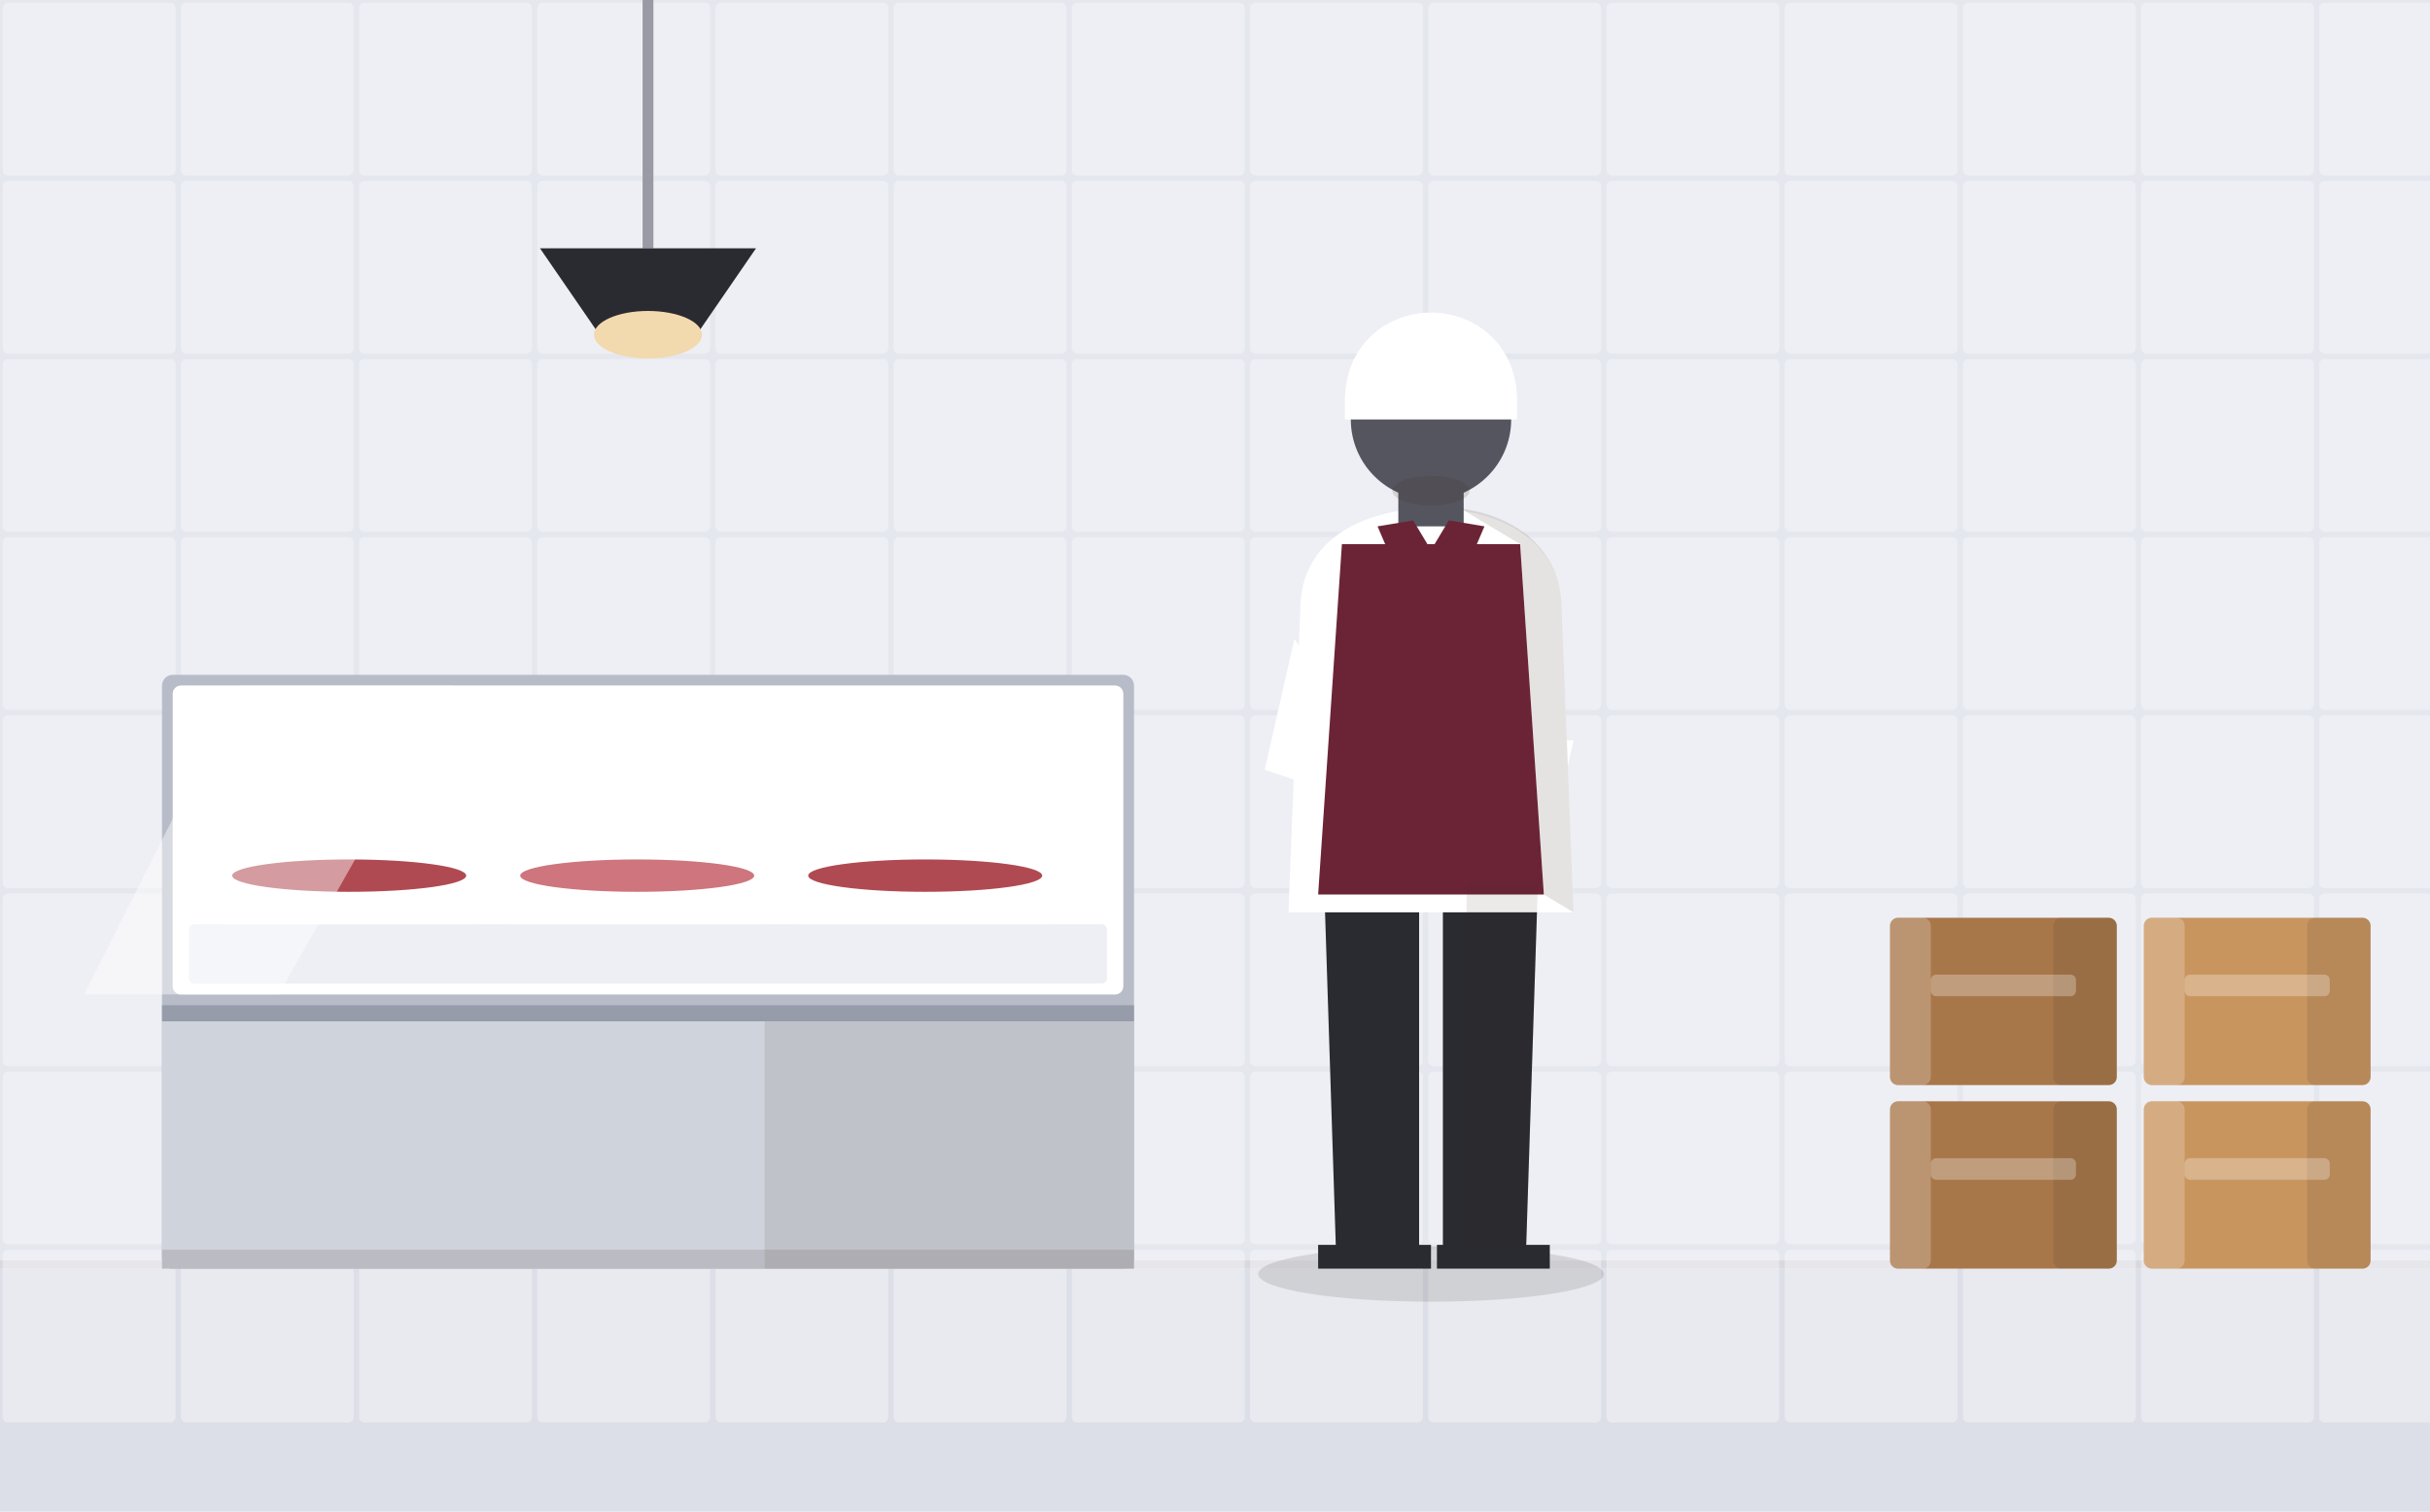
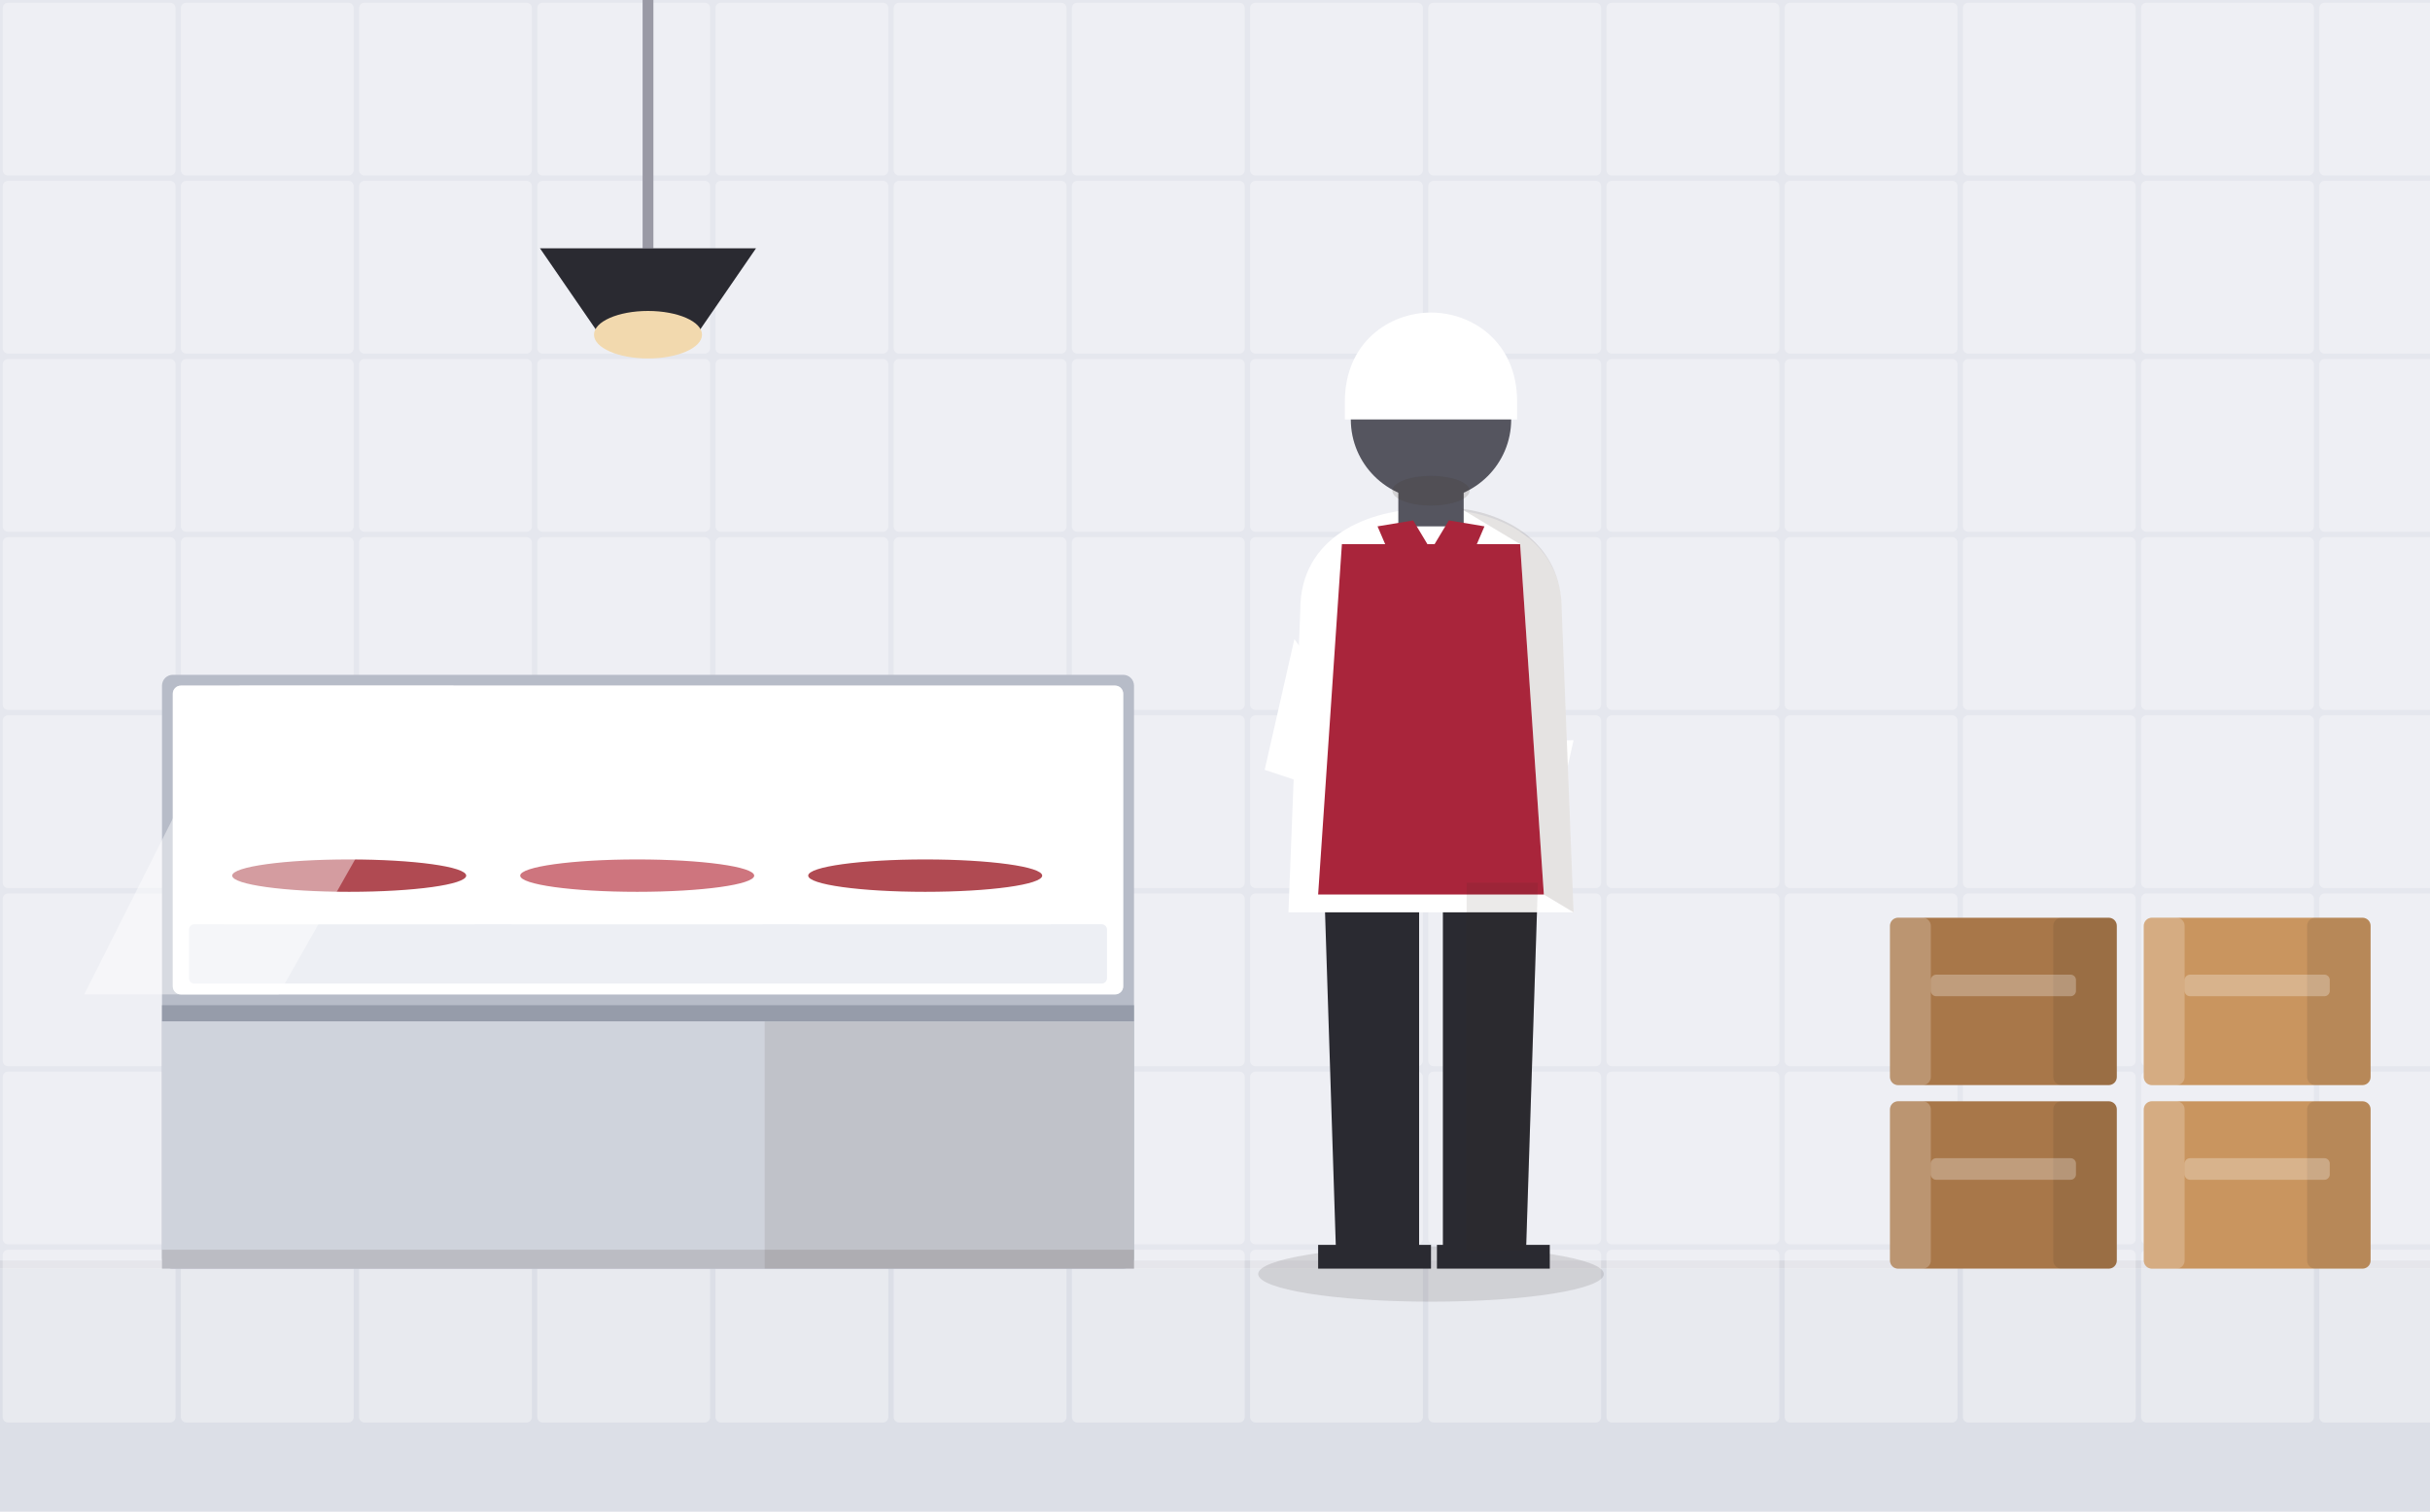
<svg xmlns="http://www.w3.org/2000/svg" viewBox="0 0 900 560" width="900" height="560" role="img">
  <rect x="0" y="0" width="900" height="560" fill="#F7F8FA" />
  <rect x="0" y="0" width="900" height="470" fill="#E5E7EE" />
  <rect x="0" y="470" width="900" height="90" fill="#DCDFE7" />
  <rect x="0" y="467" width="900" height="3" fill="rgba(0,0,0,.06)" />
  <rect x="1" y="1" width="64" height="64" fill="rgba(255,255,255,.35)" rx="2" />
  <rect x="67" y="1" width="64" height="64" fill="rgba(255,255,255,.35)" rx="2" />
  <rect x="133" y="1" width="64" height="64" fill="rgba(255,255,255,.35)" rx="2" />
  <rect x="199" y="1" width="64" height="64" fill="rgba(255,255,255,.35)" rx="2" />
  <rect x="265" y="1" width="64" height="64" fill="rgba(255,255,255,.35)" rx="2" />
  <rect x="331" y="1" width="64" height="64" fill="rgba(255,255,255,.35)" rx="2" />
  <rect x="397" y="1" width="64" height="64" fill="rgba(255,255,255,.35)" rx="2" />
  <rect x="463" y="1" width="64" height="64" fill="rgba(255,255,255,.35)" rx="2" />
  <rect x="529" y="1" width="64" height="64" fill="rgba(255,255,255,.35)" rx="2" />
  <rect x="595" y="1" width="64" height="64" fill="rgba(255,255,255,.35)" rx="2" />
  <rect x="661" y="1" width="64" height="64" fill="rgba(255,255,255,.35)" rx="2" />
  <rect x="727" y="1" width="64" height="64" fill="rgba(255,255,255,.35)" rx="2" />
  <rect x="793" y="1" width="64" height="64" fill="rgba(255,255,255,.35)" rx="2" />
  <rect x="859" y="1" width="64" height="64" fill="rgba(255,255,255,.35)" rx="2" />
  <rect x="1" y="67" width="64" height="64" fill="rgba(255,255,255,.35)" rx="2" />
  <rect x="67" y="67" width="64" height="64" fill="rgba(255,255,255,.35)" rx="2" />
  <rect x="133" y="67" width="64" height="64" fill="rgba(255,255,255,.35)" rx="2" />
  <rect x="199" y="67" width="64" height="64" fill="rgba(255,255,255,.35)" rx="2" />
  <rect x="265" y="67" width="64" height="64" fill="rgba(255,255,255,.35)" rx="2" />
  <rect x="331" y="67" width="64" height="64" fill="rgba(255,255,255,.35)" rx="2" />
  <rect x="397" y="67" width="64" height="64" fill="rgba(255,255,255,.35)" rx="2" />
  <rect x="463" y="67" width="64" height="64" fill="rgba(255,255,255,.35)" rx="2" />
  <rect x="529" y="67" width="64" height="64" fill="rgba(255,255,255,.35)" rx="2" />
  <rect x="595" y="67" width="64" height="64" fill="rgba(255,255,255,.35)" rx="2" />
  <rect x="661" y="67" width="64" height="64" fill="rgba(255,255,255,.35)" rx="2" />
  <rect x="727" y="67" width="64" height="64" fill="rgba(255,255,255,.35)" rx="2" />
  <rect x="793" y="67" width="64" height="64" fill="rgba(255,255,255,.35)" rx="2" />
  <rect x="859" y="67" width="64" height="64" fill="rgba(255,255,255,.35)" rx="2" />
  <rect x="1" y="133" width="64" height="64" fill="rgba(255,255,255,.35)" rx="2" />
  <rect x="67" y="133" width="64" height="64" fill="rgba(255,255,255,.35)" rx="2" />
  <rect x="133" y="133" width="64" height="64" fill="rgba(255,255,255,.35)" rx="2" />
  <rect x="199" y="133" width="64" height="64" fill="rgba(255,255,255,.35)" rx="2" />
  <rect x="265" y="133" width="64" height="64" fill="rgba(255,255,255,.35)" rx="2" />
  <rect x="331" y="133" width="64" height="64" fill="rgba(255,255,255,.35)" rx="2" />
  <rect x="397" y="133" width="64" height="64" fill="rgba(255,255,255,.35)" rx="2" />
  <rect x="463" y="133" width="64" height="64" fill="rgba(255,255,255,.35)" rx="2" />
  <rect x="529" y="133" width="64" height="64" fill="rgba(255,255,255,.35)" rx="2" />
  <rect x="595" y="133" width="64" height="64" fill="rgba(255,255,255,.35)" rx="2" />
  <rect x="661" y="133" width="64" height="64" fill="rgba(255,255,255,.35)" rx="2" />
  <rect x="727" y="133" width="64" height="64" fill="rgba(255,255,255,.35)" rx="2" />
  <rect x="793" y="133" width="64" height="64" fill="rgba(255,255,255,.35)" rx="2" />
  <rect x="859" y="133" width="64" height="64" fill="rgba(255,255,255,.35)" rx="2" />
  <rect x="1" y="199" width="64" height="64" fill="rgba(255,255,255,.35)" rx="2" />
  <rect x="67" y="199" width="64" height="64" fill="rgba(255,255,255,.35)" rx="2" />
  <rect x="133" y="199" width="64" height="64" fill="rgba(255,255,255,.35)" rx="2" />
  <rect x="199" y="199" width="64" height="64" fill="rgba(255,255,255,.35)" rx="2" />
  <rect x="265" y="199" width="64" height="64" fill="rgba(255,255,255,.35)" rx="2" />
  <rect x="331" y="199" width="64" height="64" fill="rgba(255,255,255,.35)" rx="2" />
  <rect x="397" y="199" width="64" height="64" fill="rgba(255,255,255,.35)" rx="2" />
  <rect x="463" y="199" width="64" height="64" fill="rgba(255,255,255,.35)" rx="2" />
  <rect x="529" y="199" width="64" height="64" fill="rgba(255,255,255,.35)" rx="2" />
  <rect x="595" y="199" width="64" height="64" fill="rgba(255,255,255,.35)" rx="2" />
  <rect x="661" y="199" width="64" height="64" fill="rgba(255,255,255,.35)" rx="2" />
  <rect x="727" y="199" width="64" height="64" fill="rgba(255,255,255,.35)" rx="2" />
  <rect x="793" y="199" width="64" height="64" fill="rgba(255,255,255,.35)" rx="2" />
  <rect x="859" y="199" width="64" height="64" fill="rgba(255,255,255,.35)" rx="2" />
  <rect x="1" y="265" width="64" height="64" fill="rgba(255,255,255,.35)" rx="2" />
  <rect x="67" y="265" width="64" height="64" fill="rgba(255,255,255,.35)" rx="2" />
  <rect x="133" y="265" width="64" height="64" fill="rgba(255,255,255,.35)" rx="2" />
  <rect x="199" y="265" width="64" height="64" fill="rgba(255,255,255,.35)" rx="2" />
  <rect x="265" y="265" width="64" height="64" fill="rgba(255,255,255,.35)" rx="2" />
  <rect x="331" y="265" width="64" height="64" fill="rgba(255,255,255,.35)" rx="2" />
  <rect x="397" y="265" width="64" height="64" fill="rgba(255,255,255,.35)" rx="2" />
  <rect x="463" y="265" width="64" height="64" fill="rgba(255,255,255,.35)" rx="2" />
  <rect x="529" y="265" width="64" height="64" fill="rgba(255,255,255,.35)" rx="2" />
  <rect x="595" y="265" width="64" height="64" fill="rgba(255,255,255,.35)" rx="2" />
  <rect x="661" y="265" width="64" height="64" fill="rgba(255,255,255,.35)" rx="2" />
  <rect x="727" y="265" width="64" height="64" fill="rgba(255,255,255,.35)" rx="2" />
  <rect x="793" y="265" width="64" height="64" fill="rgba(255,255,255,.35)" rx="2" />
  <rect x="859" y="265" width="64" height="64" fill="rgba(255,255,255,.35)" rx="2" />
  <rect x="1" y="331" width="64" height="64" fill="rgba(255,255,255,.35)" rx="2" />
  <rect x="67" y="331" width="64" height="64" fill="rgba(255,255,255,.35)" rx="2" />
  <rect x="133" y="331" width="64" height="64" fill="rgba(255,255,255,.35)" rx="2" />
  <rect x="199" y="331" width="64" height="64" fill="rgba(255,255,255,.35)" rx="2" />
  <rect x="265" y="331" width="64" height="64" fill="rgba(255,255,255,.35)" rx="2" />
  <rect x="331" y="331" width="64" height="64" fill="rgba(255,255,255,.35)" rx="2" />
  <rect x="397" y="331" width="64" height="64" fill="rgba(255,255,255,.35)" rx="2" />
  <rect x="463" y="331" width="64" height="64" fill="rgba(255,255,255,.35)" rx="2" />
  <rect x="529" y="331" width="64" height="64" fill="rgba(255,255,255,.35)" rx="2" />
  <rect x="595" y="331" width="64" height="64" fill="rgba(255,255,255,.35)" rx="2" />
  <rect x="661" y="331" width="64" height="64" fill="rgba(255,255,255,.35)" rx="2" />
  <rect x="727" y="331" width="64" height="64" fill="rgba(255,255,255,.35)" rx="2" />
  <rect x="793" y="331" width="64" height="64" fill="rgba(255,255,255,.35)" rx="2" />
  <rect x="859" y="331" width="64" height="64" fill="rgba(255,255,255,.35)" rx="2" />
  <rect x="1" y="397" width="64" height="64" fill="rgba(255,255,255,.35)" rx="2" />
  <rect x="67" y="397" width="64" height="64" fill="rgba(255,255,255,.35)" rx="2" />
  <rect x="133" y="397" width="64" height="64" fill="rgba(255,255,255,.35)" rx="2" />
  <rect x="199" y="397" width="64" height="64" fill="rgba(255,255,255,.35)" rx="2" />
  <rect x="265" y="397" width="64" height="64" fill="rgba(255,255,255,.35)" rx="2" />
  <rect x="331" y="397" width="64" height="64" fill="rgba(255,255,255,.35)" rx="2" />
  <rect x="397" y="397" width="64" height="64" fill="rgba(255,255,255,.35)" rx="2" />
  <rect x="463" y="397" width="64" height="64" fill="rgba(255,255,255,.35)" rx="2" />
  <rect x="529" y="397" width="64" height="64" fill="rgba(255,255,255,.35)" rx="2" />
  <rect x="595" y="397" width="64" height="64" fill="rgba(255,255,255,.35)" rx="2" />
  <rect x="661" y="397" width="64" height="64" fill="rgba(255,255,255,.35)" rx="2" />
  <rect x="727" y="397" width="64" height="64" fill="rgba(255,255,255,.35)" rx="2" />
  <rect x="793" y="397" width="64" height="64" fill="rgba(255,255,255,.35)" rx="2" />
  <rect x="859" y="397" width="64" height="64" fill="rgba(255,255,255,.35)" rx="2" />
  <rect x="1" y="463" width="64" height="64" fill="rgba(255,255,255,.35)" rx="2" />
  <rect x="67" y="463" width="64" height="64" fill="rgba(255,255,255,.35)" rx="2" />
  <rect x="133" y="463" width="64" height="64" fill="rgba(255,255,255,.35)" rx="2" />
  <rect x="199" y="463" width="64" height="64" fill="rgba(255,255,255,.35)" rx="2" />
  <rect x="265" y="463" width="64" height="64" fill="rgba(255,255,255,.35)" rx="2" />
  <rect x="331" y="463" width="64" height="64" fill="rgba(255,255,255,.35)" rx="2" />
  <rect x="397" y="463" width="64" height="64" fill="rgba(255,255,255,.35)" rx="2" />
  <rect x="463" y="463" width="64" height="64" fill="rgba(255,255,255,.35)" rx="2" />
  <rect x="529" y="463" width="64" height="64" fill="rgba(255,255,255,.35)" rx="2" />
  <rect x="595" y="463" width="64" height="64" fill="rgba(255,255,255,.35)" rx="2" />
  <rect x="661" y="463" width="64" height="64" fill="rgba(255,255,255,.35)" rx="2" />
  <rect x="727" y="463" width="64" height="64" fill="rgba(255,255,255,.35)" rx="2" />
  <rect x="793" y="463" width="64" height="64" fill="rgba(255,255,255,.35)" rx="2" />
  <rect x="859" y="463" width="64" height="64" fill="rgba(255,255,255,.35)" rx="2" />
  <g transform="translate(60,250)">
    <rect x="0" y="0" width="360" height="220" fill="#B7BCC8" rx="4" />
    <rect x="4" y="4" width="352" height="114.4" fill="#FFFFFF" rx="3" />
    <rect x="4" y="4" width="352" height="114.4" fill="rgba(255,255,255,.55)" rx="3" />
    <rect x="10" y="92.4" width="340" height="22" fill="#EDEFF4" rx="2" />
    <rect x="20" y="74.4" width="98.667" height="18" fill="#FFFFFF" rx="3" />
    <rect x="126.667" y="74.4" width="98.667" height="18" fill="#FFFFFF" rx="3" />
    <rect x="233.333" y="74.4" width="98.667" height="18" fill="#FFFFFF" rx="3" />
    <ellipse cx="69.333" cy="74.4" rx="43.333" ry="6" fill="#B04A52" />
    <ellipse cx="176" cy="74.4" rx="43.333" ry="6" fill="#CE757E" />
    <ellipse cx="282.667" cy="74.4" rx="43.333" ry="6" fill="#B04A52" />
    <rect x="0" y="122.4" width="360" height="6" fill="#969CAA" />
    <rect x="0" y="128.4" width="360" height="91.6" fill="#CFD3DC" />
    <path d="M28.8,4 L108,4 L43.2,118.4 L-28.8,118.4 Z" fill="rgba(255,255,255,.45)" />
    <rect x="223.2" y="128.4" width="136.8" height="91.6" fill="rgba(58,44,36,.10)" />
    <rect x="0" y="213" width="360" height="7" fill="rgba(58,44,36,.14)" />
  </g>
  <ellipse cx="530" cy="472" rx="64" ry="10.24" fill="rgba(51,44,42,.13)" />
  <g transform="translate(530,470) scale(1.1)">
    <path d="M-36,-130 L-32,-6 L-4,-6 L-4,-130 Z" fill="#2A2A31" />
    <path d="M4,-130 L4,-6 L32,-6 L36,-130 Z" fill="#2A2A31" />
    <rect x="-38" y="-8" width="38" height="8" fill="#2A2A31" />
    <rect x="2" y="-8" width="38" height="8" fill="#2A2A31" />
    <path d="M-44,-222 C-44,-246 -22,-256 0,-256 C22,-256 44,-246 44,-222 L48,-120 L-48,-120 Z" fill="#FFFFFF" />
    <path d="M-46,-212 L-56,-168 L-8,-152 L44,-160 L48,-178 L0,-176 L-30,-190 Z" fill="#FFFFFF" />
    <rect x="-11" y="-272" width="22" height="22" fill="#55555F" />
    <circle cx="0" cy="-286" r="27" fill="#55555F" />
    <path d="M-29,-292 C-29,-312 -14,-322 0,-322 C14,-322 29,-312 29,-292 L29,-286 L-29,-286 Z" fill="#FFFFFF" />
-     <path d="M-30,-244 L30,-244 L38,-126 L-38,-126 Z" fill="#6B2436" />
-     <path d="M-18,-250 L-12,-236 L12,-236 L18,-250 L6,-252 L0,-242 L-6,-252 Z" fill="#6B2436" />
+     <path d="M-30,-244 L30,-244 L38,-126 L-38,-126 Z" fill="#A9253B" />
+     <path d="M-18,-250 L-12,-236 L12,-236 L18,-250 L6,-252 L0,-242 L-6,-252 Z" fill="#A9253B" />
    <path d="M10,-256 C26,-254 44,-244 44,-222 L48,-120 L38,-126 L30,-244 Z" fill="rgba(58,44,36,.13)" />
    <path d="M12,-130 L12,-6 L32,-6 L36,-130 Z" fill="rgba(58,44,36,.10)" />
    <ellipse cx="0" cy="-262" rx="13" ry="5" fill="rgba(58,44,36,.16)" />
  </g>
  <g transform="translate(700,470)">
    <rect x="0" y="-62" width="84" height="62" fill="#A87749" rx="3" />
    <rect x="0" y="-62" width="15.12" height="62" fill="rgba(255,255,255,.22)" rx="3" />
    <rect x="60.48" y="-62" width="23.52" height="62" fill="rgba(58,44,36,.12)" rx="3" />
    <rect x="15.12" y="-40.92" width="53.76" height="8" fill="rgba(255,255,255,.28)" rx="2" />
    <rect x="94" y="-62" width="84" height="62" fill="#C9955F" rx="3" />
    <rect x="94" y="-62" width="15.12" height="62" fill="rgba(255,255,255,.22)" rx="3" />
    <rect x="154.48" y="-62" width="23.52" height="62" fill="rgba(58,44,36,.12)" rx="3" />
    <rect x="109.12" y="-40.92" width="53.76" height="8" fill="rgba(255,255,255,.28)" rx="2" />
    <rect x="0" y="-130" width="84" height="62" fill="#A87749" rx="3" />
    <rect x="0" y="-130" width="15.12" height="62" fill="rgba(255,255,255,.22)" rx="3" />
    <rect x="60.48" y="-130" width="23.52" height="62" fill="rgba(58,44,36,.12)" rx="3" />
    <rect x="15.12" y="-108.92" width="53.76" height="8" fill="rgba(255,255,255,.28)" rx="2" />
    <rect x="94" y="-130" width="84" height="62" fill="#C9955F" rx="3" />
    <rect x="94" y="-130" width="15.12" height="62" fill="rgba(255,255,255,.22)" rx="3" />
    <rect x="154.48" y="-130" width="23.52" height="62" fill="rgba(58,44,36,.12)" rx="3" />
    <rect x="109.12" y="-108.92" width="53.76" height="8" fill="rgba(255,255,255,.28)" rx="2" />
  </g>
  <g transform="translate(240,0)">
    <rect x="-2" y="0" width="4" height="92" fill="#9A9AA5" />
    <path d="M-40,92 L40,92 L18,124 L-18,124 Z" fill="#2A2A31" />
    <ellipse cx="0" cy="124" rx="20" ry="8.8" fill="#F2D9AE" />
  </g>
</svg>
